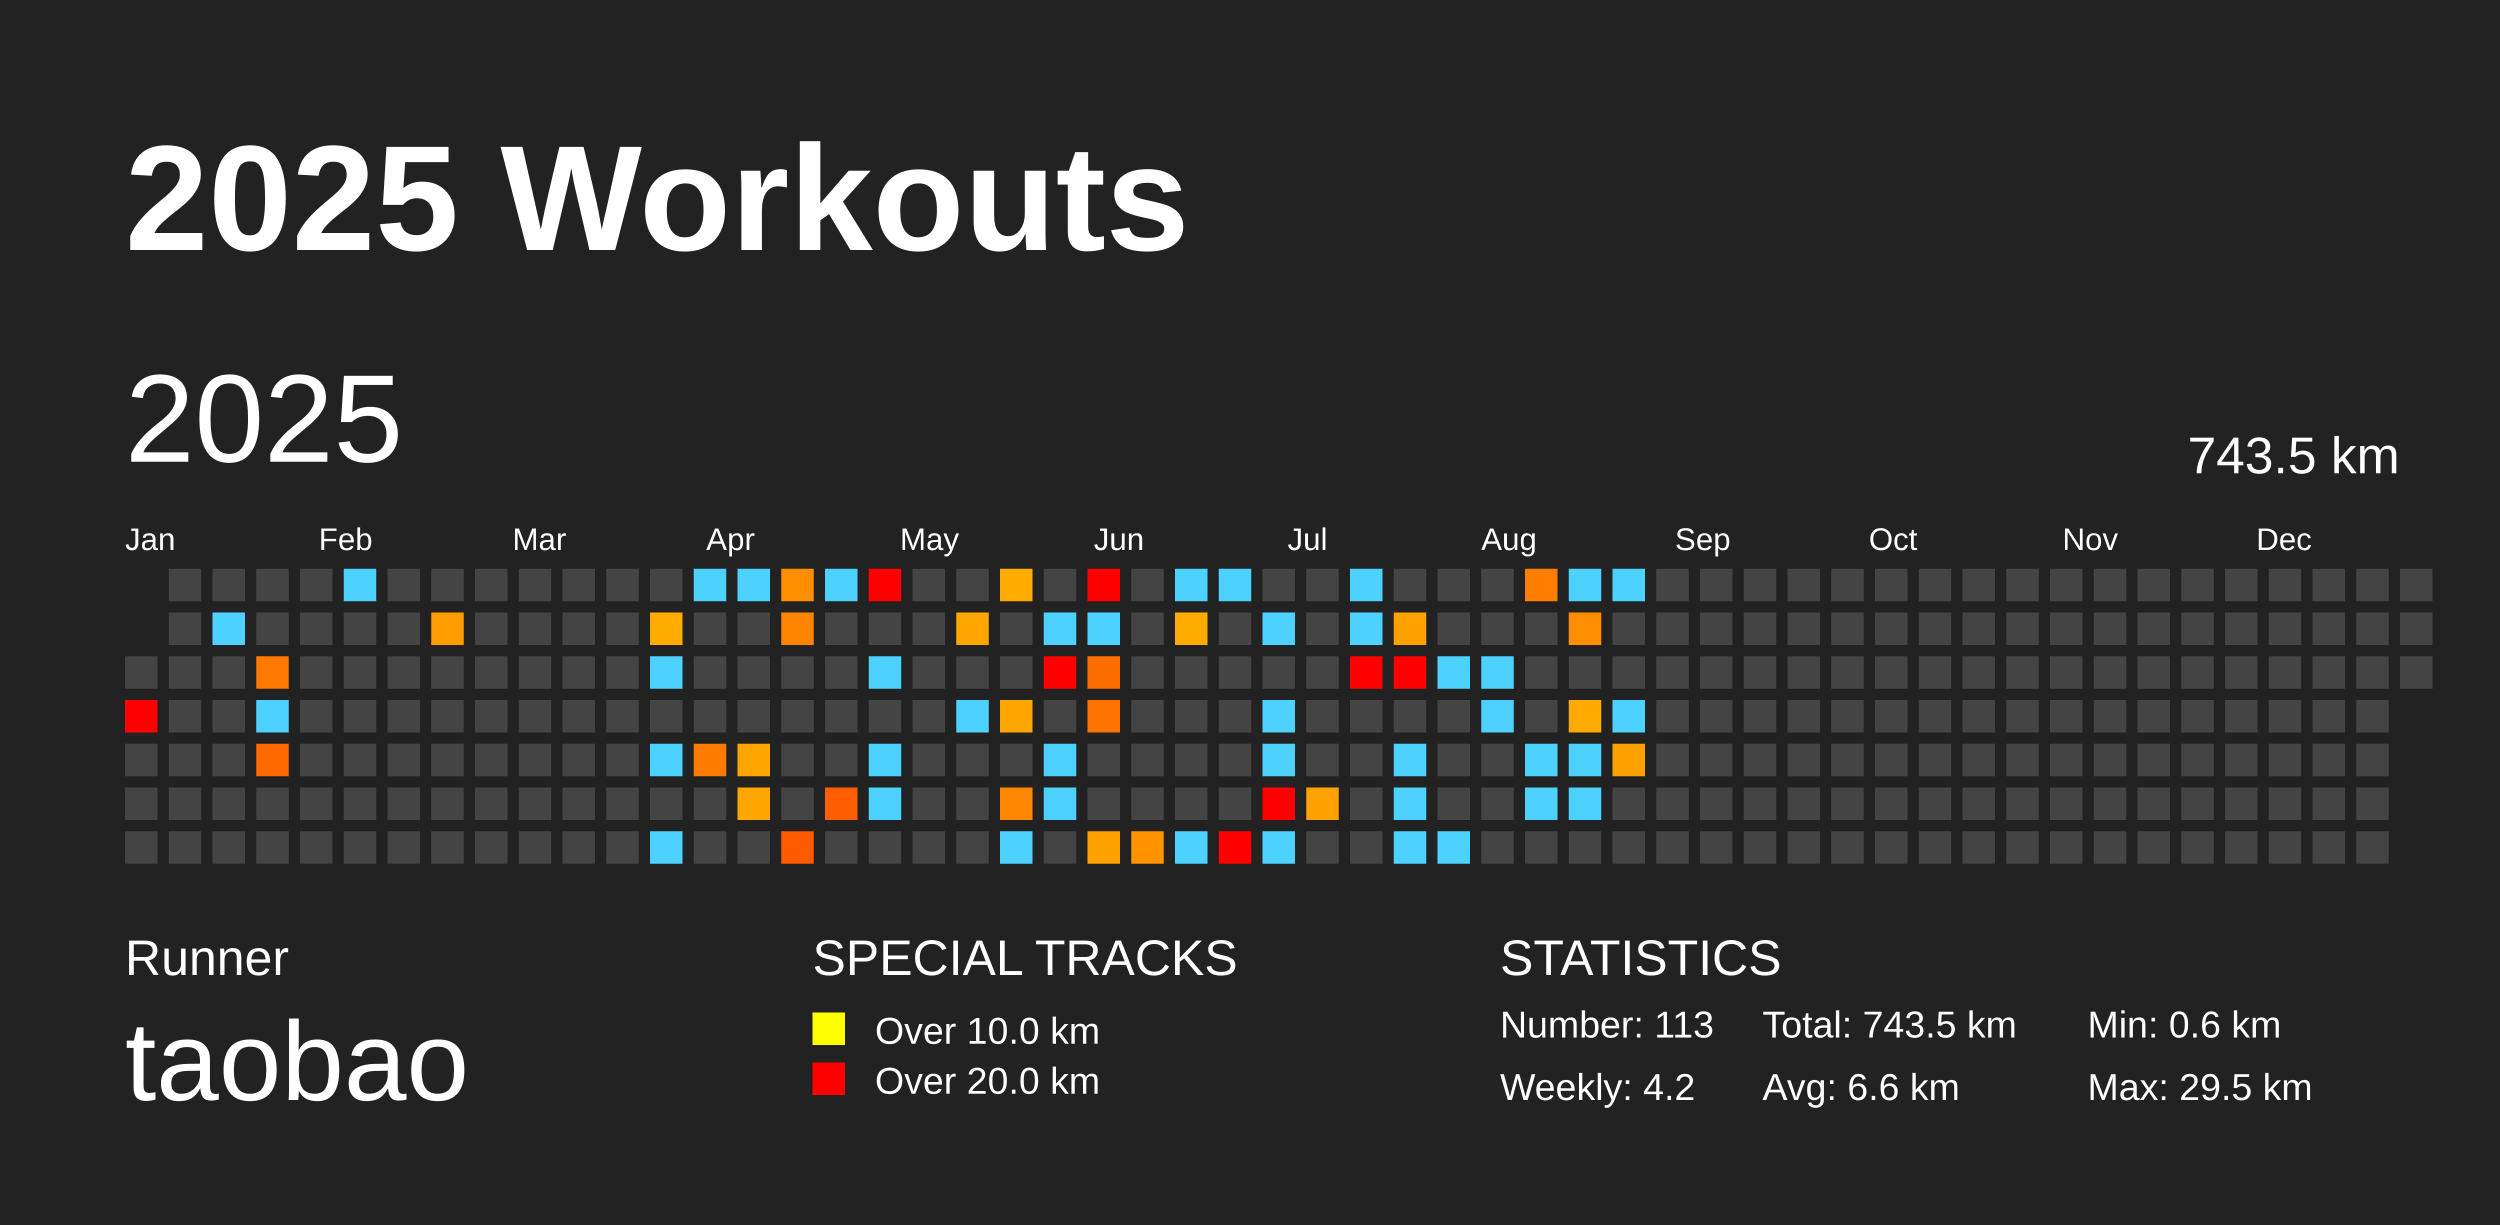
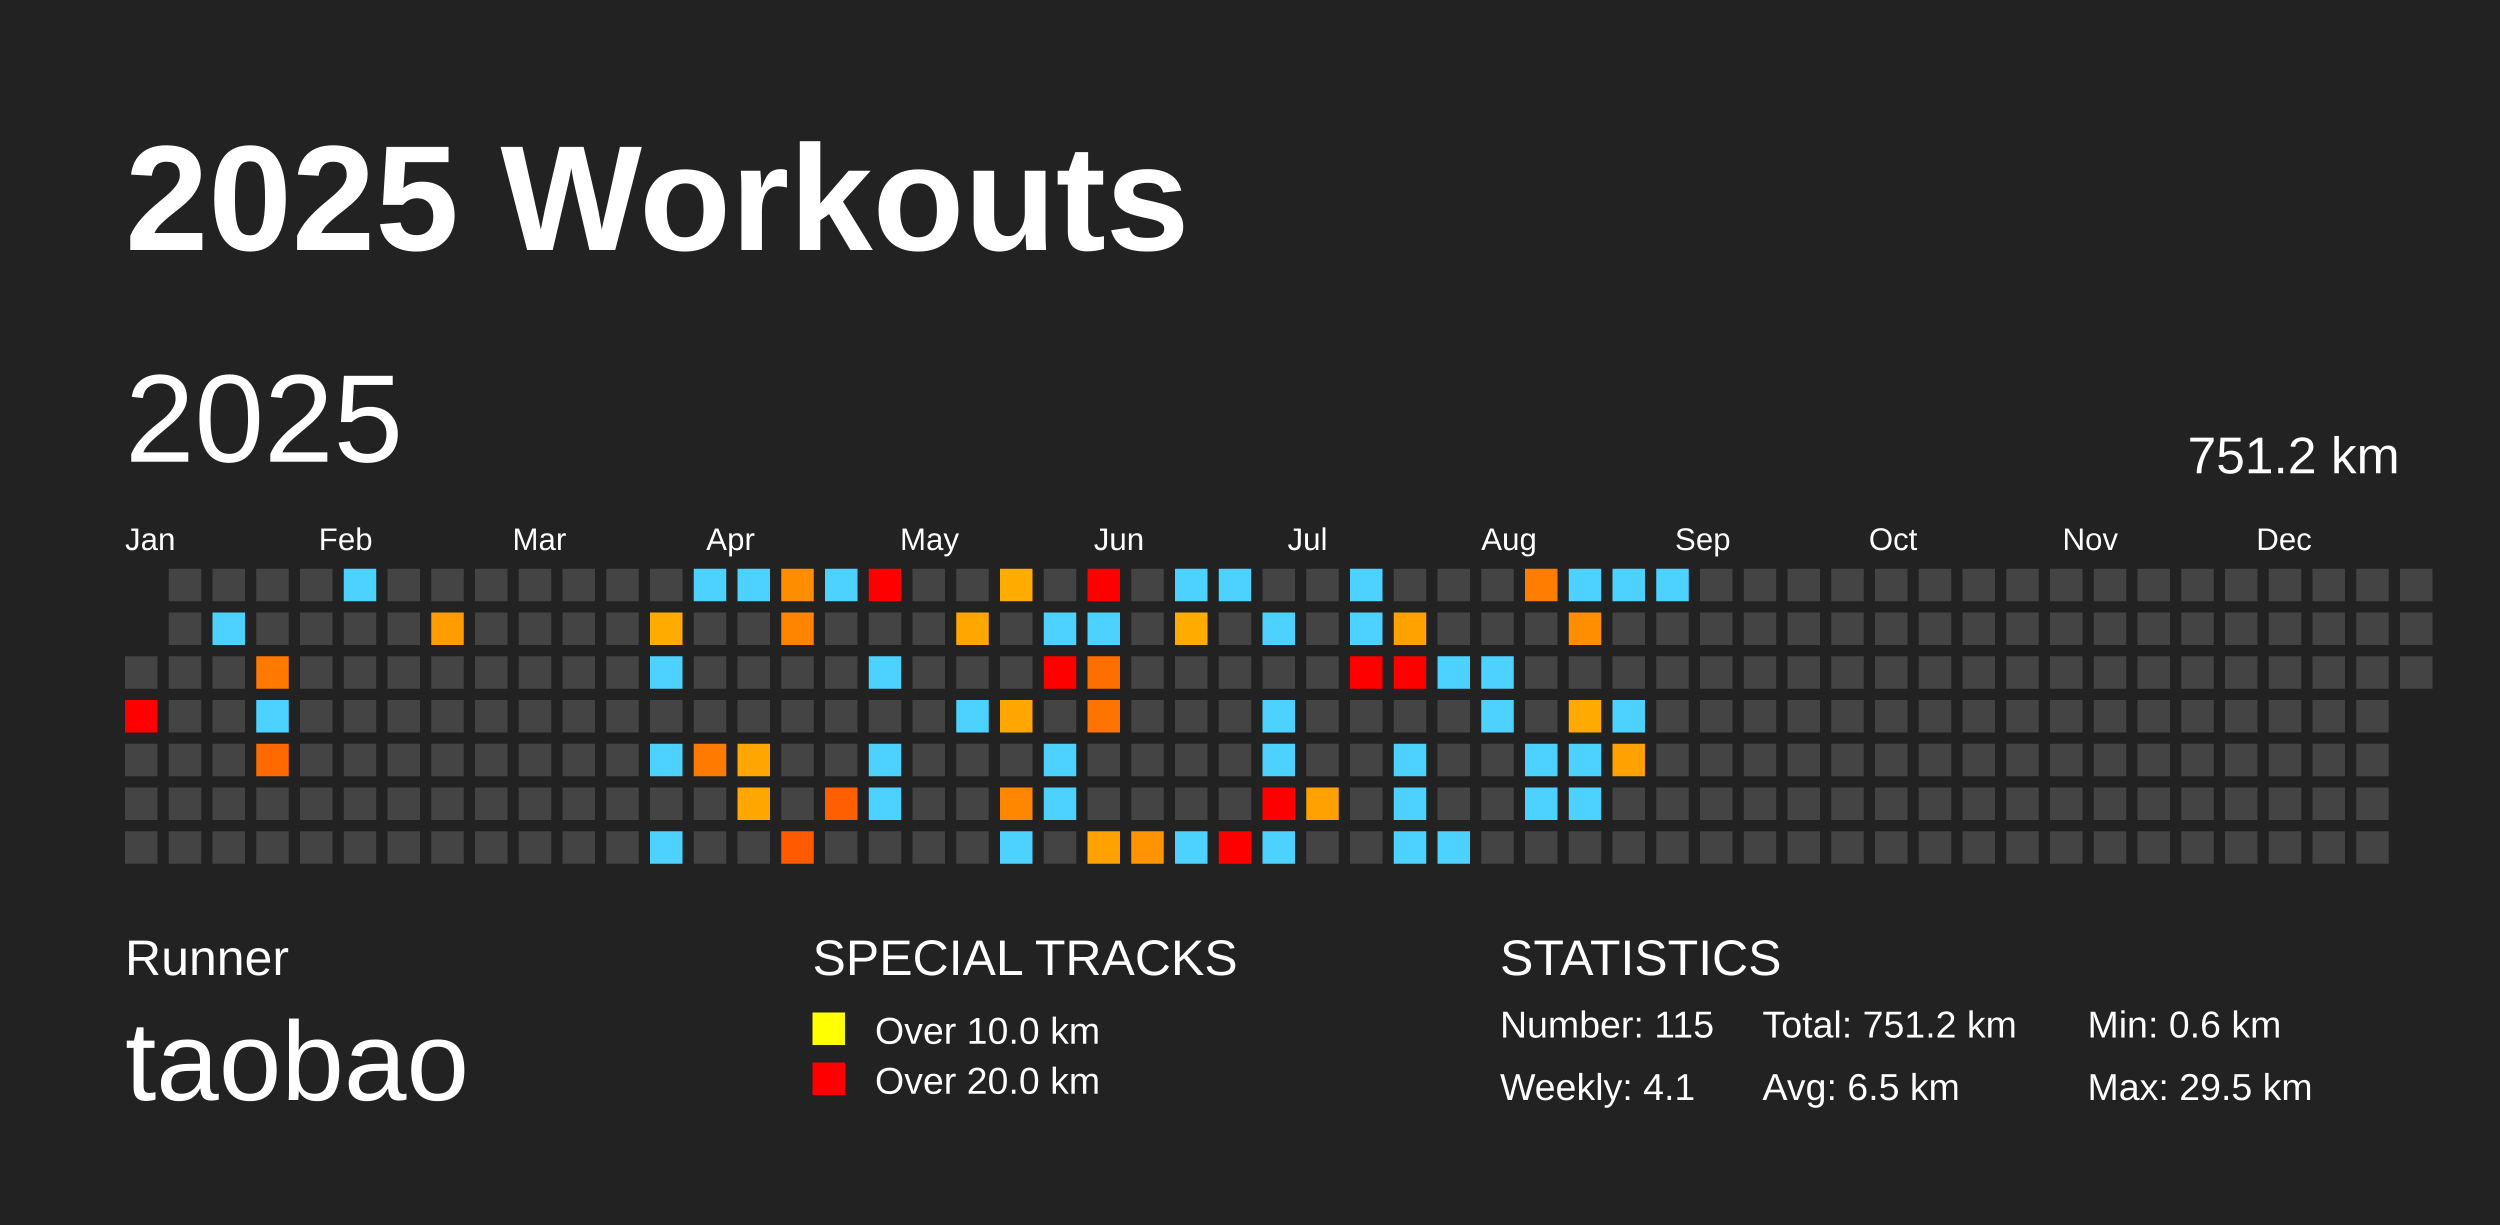
<svg xmlns="http://www.w3.org/2000/svg" baseProfile="full" height="98mm" version="1.1" viewBox="0,0,200,98" width="200mm">
  <defs />
  <rect fill="#222222" height="98" width="200" x="0" y="0" />
  <text fill="#FFFFFF" style="font-size:12px; font-family:Arial; font-weight:bold;" x="10" y="20">2025 Workouts</text>
  <text fill="#FFFFFF" style="font-size:4px; font-family:Arial" x="10" y="78">Runner</text>
  <text fill="#FFFFFF" style="font-size:9px; font-family:Arial" x="10" y="88">taobao</text>
  <text fill="#FFFFFF" style="font-size:4px; font-family:Arial" x="65" y="78">SPECIAL TRACKS</text>
  <rect fill="yellow" height="2.6" width="2.6" x="65" y="81" />
  <text fill="#FFFFFF" style="font-size:3px; font-family:Arial" x="70" y="83.5">Over 10.0 km</text>
  <rect fill="red" height="2.6" width="2.6" x="65" y="85" />
  <text fill="#FFFFFF" style="font-size:3px; font-family:Arial" x="70" y="87.5">Over 20.0 km</text>
  <text fill="#FFFFFF" style="font-size:4px; font-family:Arial" x="120" y="78">STATISTICS</text>
-   <text fill="#FFFFFF" style="font-size:3px; font-family:Arial" x="120" y="83">Number: 113</text>
-   <text fill="#FFFFFF" style="font-size:3px; font-family:Arial" x="120" y="88">Weekly: 4.2</text>
-   <text fill="#FFFFFF" style="font-size:3px; font-family:Arial" x="141" y="83">Total: 743.5 km</text>
-   <text fill="#FFFFFF" style="font-size:3px; font-family:Arial" x="141" y="88">Avg: 6.6 km</text>
+   <text fill="#FFFFFF" style="font-size:3px; font-family:Arial" x="120" y="83">Number: 115</text>
+   <text fill="#FFFFFF" style="font-size:3px; font-family:Arial" x="120" y="88">Weekly: 4.1</text>
+   <text fill="#FFFFFF" style="font-size:3px; font-family:Arial" x="141" y="83">Total: 751.2 km</text>
+   <text fill="#FFFFFF" style="font-size:3px; font-family:Arial" x="141" y="88">Avg: 6.5 km</text>
  <text fill="#FFFFFF" style="font-size:3px; font-family:Arial" x="167" y="83">Min: 0.6 km</text>
  <text fill="#FFFFFF" style="font-size:3px; font-family:Arial" x="167" y="88">Max: 29.5 km</text>
  <text dominant-baseline="hanging" fill="#FFFFFF" style="font-size:10.0px; font-family:Arial;" x="10" y="30">2025</text>
-   <text dominant-baseline="hanging" fill="#FFFFFF" style="font-size:4.125px; font-family:Arial;" x="175" y="35">743.5 km</text>
+   <text dominant-baseline="hanging" fill="#FFFFFF" style="font-size:4.125px; font-family:Arial;" x="175" y="35">751.2 km</text>
  <text fill="#FFFFFF" style="font-size:2.5px; font-family:Arial" x="10.0" y="44">Jan</text>
  <text fill="#FFFFFF" style="font-size:2.5px; font-family:Arial" x="25.5" y="44">Feb</text>
  <text fill="#FFFFFF" style="font-size:2.5px; font-family:Arial" x="41.0" y="44">Mar</text>
  <text fill="#FFFFFF" style="font-size:2.5px; font-family:Arial" x="56.5" y="44">Apr</text>
  <text fill="#FFFFFF" style="font-size:2.5px; font-family:Arial" x="72.0" y="44">May</text>
  <text fill="#FFFFFF" style="font-size:2.5px; font-family:Arial" x="87.5" y="44">Jun</text>
  <text fill="#FFFFFF" style="font-size:2.5px; font-family:Arial" x="103.0" y="44">Jul</text>
  <text fill="#FFFFFF" style="font-size:2.5px; font-family:Arial" x="118.5" y="44">Aug</text>
  <text fill="#FFFFFF" style="font-size:2.5px; font-family:Arial" x="134.0" y="44">Sep</text>
  <text fill="#FFFFFF" style="font-size:2.5px; font-family:Arial" x="149.5" y="44">Oct</text>
  <text fill="#FFFFFF" style="font-size:2.5px; font-family:Arial" x="165.0" y="44">Nov</text>
  <text fill="#FFFFFF" style="font-size:2.5px; font-family:Arial" x="180.5" y="44">Dec</text>
  <rect fill="#444444" height="2.6" width="2.6" x="10.0" y="52.5" />
  <rect fill="red" height="2.6" width="2.6" x="10.0" y="56.0" />
  <rect fill="#444444" height="2.6" width="2.6" x="10.0" y="59.5" />
  <rect fill="#444444" height="2.6" width="2.6" x="10.0" y="63.0" />
  <rect fill="#444444" height="2.6" width="2.6" x="10.0" y="66.5" />
  <rect fill="#444444" height="2.6" width="2.6" x="13.5" y="45.5" />
  <rect fill="#444444" height="2.6" width="2.6" x="13.5" y="49.0" />
  <rect fill="#444444" height="2.6" width="2.6" x="13.5" y="52.5" />
  <rect fill="#444444" height="2.6" width="2.6" x="13.5" y="56.0" />
  <rect fill="#444444" height="2.6" width="2.6" x="13.5" y="59.5" />
  <rect fill="#444444" height="2.6" width="2.6" x="13.5" y="63.0" />
  <rect fill="#444444" height="2.6" width="2.6" x="13.5" y="66.5" />
  <rect fill="#444444" height="2.6" width="2.6" x="17.0" y="45.5" />
  <rect fill="#4dd2ff" height="2.6" width="2.6" x="17.0" y="49.0" />
  <rect fill="#444444" height="2.6" width="2.6" x="17.0" y="52.5" />
  <rect fill="#444444" height="2.6" width="2.6" x="17.0" y="56.0" />
  <rect fill="#444444" height="2.6" width="2.6" x="17.0" y="59.5" />
  <rect fill="#444444" height="2.6" width="2.6" x="17.0" y="63.0" />
  <rect fill="#444444" height="2.6" width="2.6" x="17.0" y="66.5" />
  <rect fill="#444444" height="2.6" width="2.6" x="20.5" y="45.5" />
  <rect fill="#444444" height="2.6" width="2.6" x="20.5" y="49.0" />
  <rect fill="#ff7800" height="2.6" width="2.6" x="20.5" y="52.5" />
  <rect fill="#4dd2ff" height="2.6" width="2.6" x="20.5" y="56.0" />
  <rect fill="#ff6900" height="2.6" width="2.6" x="20.5" y="59.5" />
  <rect fill="#444444" height="2.6" width="2.6" x="20.5" y="63.0" />
  <rect fill="#444444" height="2.6" width="2.6" x="20.5" y="66.5" />
  <rect fill="#444444" height="2.6" width="2.6" x="24.0" y="45.5" />
  <rect fill="#444444" height="2.6" width="2.6" x="24.0" y="49.0" />
  <rect fill="#444444" height="2.6" width="2.6" x="24.0" y="52.5" />
  <rect fill="#444444" height="2.6" width="2.6" x="24.0" y="56.0" />
  <rect fill="#444444" height="2.6" width="2.6" x="24.0" y="59.5" />
  <rect fill="#444444" height="2.6" width="2.6" x="24.0" y="63.0" />
  <rect fill="#444444" height="2.6" width="2.6" x="24.0" y="66.5" />
  <rect fill="#4dd2ff" height="2.6" width="2.6" x="27.5" y="45.5" />
  <rect fill="#444444" height="2.6" width="2.6" x="27.5" y="49.0" />
  <rect fill="#444444" height="2.6" width="2.6" x="27.5" y="52.5" />
  <rect fill="#444444" height="2.6" width="2.6" x="27.5" y="56.0" />
  <rect fill="#444444" height="2.6" width="2.6" x="27.5" y="59.5" />
  <rect fill="#444444" height="2.6" width="2.6" x="27.5" y="63.0" />
  <rect fill="#444444" height="2.6" width="2.6" x="27.5" y="66.5" />
  <rect fill="#444444" height="2.6" width="2.6" x="31.0" y="45.5" />
  <rect fill="#444444" height="2.6" width="2.6" x="31.0" y="49.0" />
  <rect fill="#444444" height="2.6" width="2.6" x="31.0" y="52.5" />
  <rect fill="#444444" height="2.6" width="2.6" x="31.0" y="56.0" />
  <rect fill="#444444" height="2.6" width="2.6" x="31.0" y="59.5" />
  <rect fill="#444444" height="2.6" width="2.6" x="31.0" y="63.0" />
  <rect fill="#444444" height="2.6" width="2.6" x="31.0" y="66.5" />
  <rect fill="#444444" height="2.6" width="2.6" x="34.5" y="45.5" />
  <rect fill="#ff9c00" height="2.6" width="2.6" x="34.5" y="49.0" />
  <rect fill="#444444" height="2.6" width="2.6" x="34.5" y="52.5" />
  <rect fill="#444444" height="2.6" width="2.6" x="34.5" y="56.0" />
  <rect fill="#444444" height="2.6" width="2.6" x="34.5" y="59.5" />
  <rect fill="#444444" height="2.6" width="2.6" x="34.5" y="63.0" />
  <rect fill="#444444" height="2.6" width="2.6" x="34.5" y="66.5" />
  <rect fill="#444444" height="2.6" width="2.6" x="38.0" y="45.5" />
  <rect fill="#444444" height="2.6" width="2.6" x="38.0" y="49.0" />
  <rect fill="#444444" height="2.6" width="2.6" x="38.0" y="52.5" />
  <rect fill="#444444" height="2.6" width="2.6" x="38.0" y="56.0" />
  <rect fill="#444444" height="2.6" width="2.6" x="38.0" y="59.5" />
  <rect fill="#444444" height="2.6" width="2.6" x="38.0" y="63.0" />
  <rect fill="#444444" height="2.6" width="2.6" x="38.0" y="66.5" />
  <rect fill="#444444" height="2.6" width="2.6" x="41.5" y="45.5" />
  <rect fill="#444444" height="2.6" width="2.6" x="41.5" y="49.0" />
  <rect fill="#444444" height="2.6" width="2.6" x="41.5" y="52.5" />
  <rect fill="#444444" height="2.6" width="2.6" x="41.5" y="56.0" />
  <rect fill="#444444" height="2.6" width="2.6" x="41.5" y="59.5" />
  <rect fill="#444444" height="2.6" width="2.6" x="41.5" y="63.0" />
  <rect fill="#444444" height="2.6" width="2.6" x="41.5" y="66.5" />
  <rect fill="#444444" height="2.6" width="2.6" x="45.0" y="45.5" />
  <rect fill="#444444" height="2.6" width="2.6" x="45.0" y="49.0" />
  <rect fill="#444444" height="2.6" width="2.6" x="45.0" y="52.5" />
  <rect fill="#444444" height="2.6" width="2.6" x="45.0" y="56.0" />
  <rect fill="#444444" height="2.6" width="2.6" x="45.0" y="59.5" />
  <rect fill="#444444" height="2.6" width="2.6" x="45.0" y="63.0" />
  <rect fill="#444444" height="2.6" width="2.6" x="45.0" y="66.5" />
  <rect fill="#444444" height="2.6" width="2.6" x="48.5" y="45.5" />
  <rect fill="#444444" height="2.6" width="2.6" x="48.5" y="49.0" />
  <rect fill="#444444" height="2.6" width="2.6" x="48.5" y="52.5" />
  <rect fill="#444444" height="2.6" width="2.6" x="48.5" y="56.0" />
  <rect fill="#444444" height="2.6" width="2.6" x="48.5" y="59.5" />
  <rect fill="#444444" height="2.6" width="2.6" x="48.5" y="63.0" />
  <rect fill="#444444" height="2.6" width="2.6" x="48.5" y="66.5" />
  <rect fill="#444444" height="2.6" width="2.6" x="52.0" y="45.5" />
  <rect fill="#ffab00" height="2.6" width="2.6" x="52.0" y="49.0" />
  <rect fill="#4dd2ff" height="2.6" width="2.6" x="52.0" y="52.5" />
  <rect fill="#444444" height="2.6" width="2.6" x="52.0" y="56.0" />
  <rect fill="#4dd2ff" height="2.6" width="2.6" x="52.0" y="59.5" />
  <rect fill="#444444" height="2.6" width="2.6" x="52.0" y="63.0" />
  <rect fill="#4dd2ff" height="2.6" width="2.6" x="52.0" y="66.5" />
  <rect fill="#4dd2ff" height="2.6" width="2.6" x="55.5" y="45.5" />
  <rect fill="#444444" height="2.6" width="2.6" x="55.5" y="49.0" />
  <rect fill="#444444" height="2.6" width="2.6" x="55.5" y="52.5" />
  <rect fill="#444444" height="2.6" width="2.6" x="55.5" y="56.0" />
  <rect fill="#ff7b00" height="2.6" width="2.6" x="55.5" y="59.5" />
  <rect fill="#444444" height="2.6" width="2.6" x="55.5" y="63.0" />
  <rect fill="#444444" height="2.6" width="2.6" x="55.5" y="66.5" />
  <rect fill="#4dd2ff" height="2.6" width="2.6" x="59.0" y="45.5" />
  <rect fill="#444444" height="2.6" width="2.6" x="59.0" y="49.0" />
  <rect fill="#444444" height="2.6" width="2.6" x="59.0" y="52.5" />
  <rect fill="#444444" height="2.6" width="2.6" x="59.0" y="56.0" />
  <rect fill="#ffa600" height="2.6" width="2.6" x="59.0" y="59.5" />
  <rect fill="#ffa600" height="2.6" width="2.6" x="59.0" y="63.0" />
  <rect fill="#444444" height="2.6" width="2.6" x="59.0" y="66.5" />
  <rect fill="#ff8d00" height="2.6" width="2.6" x="62.5" y="45.5" />
  <rect fill="#ff8500" height="2.6" width="2.6" x="62.5" y="49.0" />
  <rect fill="#444444" height="2.6" width="2.6" x="62.5" y="52.5" />
  <rect fill="#444444" height="2.6" width="2.6" x="62.5" y="56.0" />
  <rect fill="#444444" height="2.6" width="2.6" x="62.5" y="59.5" />
  <rect fill="#444444" height="2.6" width="2.6" x="62.5" y="63.0" />
  <rect fill="#ff5a00" height="2.6" width="2.6" x="62.5" y="66.5" />
  <rect fill="#4dd2ff" height="2.6" width="2.6" x="66.0" y="45.5" />
  <rect fill="#444444" height="2.6" width="2.6" x="66.0" y="49.0" />
  <rect fill="#444444" height="2.6" width="2.6" x="66.0" y="52.5" />
  <rect fill="#444444" height="2.6" width="2.6" x="66.0" y="56.0" />
  <rect fill="#444444" height="2.6" width="2.6" x="66.0" y="59.5" />
  <rect fill="#ff5f00" height="2.6" width="2.6" x="66.0" y="63.0" />
  <rect fill="#444444" height="2.6" width="2.6" x="66.0" y="66.5" />
  <rect fill="red" height="2.6" width="2.6" x="69.5" y="45.5" />
  <rect fill="#444444" height="2.6" width="2.6" x="69.5" y="49.0" />
  <rect fill="#4dd2ff" height="2.6" width="2.6" x="69.5" y="52.5" />
  <rect fill="#444444" height="2.6" width="2.6" x="69.5" y="56.0" />
  <rect fill="#4dd2ff" height="2.6" width="2.6" x="69.5" y="59.5" />
  <rect fill="#4dd2ff" height="2.6" width="2.6" x="69.5" y="63.0" />
  <rect fill="#444444" height="2.6" width="2.6" x="69.5" y="66.5" />
  <rect fill="#444444" height="2.6" width="2.6" x="73.0" y="45.5" />
  <rect fill="#444444" height="2.6" width="2.6" x="73.0" y="49.0" />
  <rect fill="#444444" height="2.6" width="2.6" x="73.0" y="52.5" />
  <rect fill="#444444" height="2.6" width="2.6" x="73.0" y="56.0" />
  <rect fill="#444444" height="2.6" width="2.6" x="73.0" y="59.5" />
  <rect fill="#444444" height="2.6" width="2.6" x="73.0" y="63.0" />
  <rect fill="#444444" height="2.6" width="2.6" x="73.0" y="66.5" />
  <rect fill="#444444" height="2.6" width="2.6" x="76.5" y="45.5" />
  <rect fill="#ffa700" height="2.6" width="2.6" x="76.5" y="49.0" />
  <rect fill="#444444" height="2.6" width="2.6" x="76.5" y="52.5" />
  <rect fill="#4dd2ff" height="2.6" width="2.6" x="76.5" y="56.0" />
  <rect fill="#444444" height="2.6" width="2.6" x="76.5" y="59.5" />
  <rect fill="#444444" height="2.6" width="2.6" x="76.5" y="63.0" />
  <rect fill="#444444" height="2.6" width="2.6" x="76.5" y="66.5" />
  <rect fill="#ffab00" height="2.6" width="2.6" x="80.0" y="45.5" />
  <rect fill="#444444" height="2.6" width="2.6" x="80.0" y="49.0" />
  <rect fill="#444444" height="2.6" width="2.6" x="80.0" y="52.5" />
  <rect fill="#ffa700" height="2.6" width="2.6" x="80.0" y="56.0" />
  <rect fill="#444444" height="2.6" width="2.6" x="80.0" y="59.5" />
  <rect fill="#ff8700" height="2.6" width="2.6" x="80.0" y="63.0" />
  <rect fill="#4dd2ff" height="2.6" width="2.6" x="80.0" y="66.5" />
  <rect fill="#444444" height="2.6" width="2.6" x="83.5" y="45.5" />
  <rect fill="#4dd2ff" height="2.6" width="2.6" x="83.5" y="49.0" />
  <rect fill="red" height="2.6" width="2.6" x="83.5" y="52.5" />
  <rect fill="#444444" height="2.6" width="2.6" x="83.5" y="56.0" />
  <rect fill="#4dd2ff" height="2.6" width="2.6" x="83.5" y="59.5" />
  <rect fill="#4dd2ff" height="2.6" width="2.6" x="83.5" y="63.0" />
  <rect fill="#444444" height="2.6" width="2.6" x="83.5" y="66.5" />
  <rect fill="red" height="2.6" width="2.6" x="87.0" y="45.5" />
  <rect fill="#4dd2ff" height="2.6" width="2.6" x="87.0" y="49.0" />
  <rect fill="#ff6f00" height="2.6" width="2.6" x="87.0" y="52.5" />
  <rect fill="#ff7300" height="2.6" width="2.6" x="87.0" y="56.0" />
  <rect fill="#444444" height="2.6" width="2.6" x="87.0" y="59.5" />
  <rect fill="#444444" height="2.6" width="2.6" x="87.0" y="63.0" />
  <rect fill="#ffa200" height="2.6" width="2.6" x="87.0" y="66.5" />
  <rect fill="#444444" height="2.6" width="2.6" x="90.5" y="45.5" />
  <rect fill="#444444" height="2.6" width="2.6" x="90.5" y="49.0" />
  <rect fill="#444444" height="2.6" width="2.6" x="90.5" y="52.5" />
  <rect fill="#444444" height="2.6" width="2.6" x="90.5" y="56.0" />
  <rect fill="#444444" height="2.6" width="2.6" x="90.5" y="59.5" />
  <rect fill="#444444" height="2.6" width="2.6" x="90.5" y="63.0" />
  <rect fill="#ff9400" height="2.6" width="2.6" x="90.5" y="66.5" />
  <rect fill="#4dd2ff" height="2.6" width="2.6" x="94.0" y="45.5" />
  <rect fill="#ffab00" height="2.6" width="2.6" x="94.0" y="49.0" />
  <rect fill="#444444" height="2.6" width="2.6" x="94.0" y="52.5" />
  <rect fill="#444444" height="2.6" width="2.6" x="94.0" y="56.0" />
  <rect fill="#444444" height="2.6" width="2.6" x="94.0" y="59.5" />
  <rect fill="#444444" height="2.6" width="2.6" x="94.0" y="63.0" />
  <rect fill="#4dd2ff" height="2.6" width="2.6" x="94.0" y="66.5" />
  <rect fill="#4dd2ff" height="2.6" width="2.6" x="97.5" y="45.5" />
  <rect fill="#444444" height="2.6" width="2.6" x="97.5" y="49.0" />
  <rect fill="#444444" height="2.6" width="2.6" x="97.5" y="52.5" />
  <rect fill="#444444" height="2.6" width="2.6" x="97.5" y="56.0" />
  <rect fill="#444444" height="2.6" width="2.6" x="97.5" y="59.5" />
  <rect fill="#444444" height="2.6" width="2.6" x="97.5" y="63.0" />
  <rect fill="red" height="2.6" width="2.6" x="97.5" y="66.5" />
  <rect fill="#444444" height="2.6" width="2.6" x="101.0" y="45.5" />
  <rect fill="#4dd2ff" height="2.6" width="2.6" x="101.0" y="49.0" />
  <rect fill="#444444" height="2.6" width="2.6" x="101.0" y="52.5" />
  <rect fill="#4dd2ff" height="2.6" width="2.6" x="101.0" y="56.0" />
  <rect fill="#4dd2ff" height="2.6" width="2.6" x="101.0" y="59.5" />
  <rect fill="red" height="2.6" width="2.6" x="101.0" y="63.0" />
  <rect fill="#4dd2ff" height="2.6" width="2.6" x="101.0" y="66.5" />
  <rect fill="#444444" height="2.6" width="2.6" x="104.5" y="45.5" />
  <rect fill="#444444" height="2.6" width="2.6" x="104.5" y="49.0" />
  <rect fill="#444444" height="2.6" width="2.6" x="104.5" y="52.5" />
  <rect fill="#444444" height="2.6" width="2.6" x="104.5" y="56.0" />
  <rect fill="#444444" height="2.6" width="2.6" x="104.5" y="59.5" />
  <rect fill="#ffa100" height="2.6" width="2.6" x="104.5" y="63.0" />
  <rect fill="#444444" height="2.6" width="2.6" x="104.5" y="66.5" />
  <rect fill="#4dd2ff" height="2.6" width="2.6" x="108.0" y="45.5" />
  <rect fill="#4dd2ff" height="2.6" width="2.6" x="108.0" y="49.0" />
  <rect fill="red" height="2.6" width="2.6" x="108.0" y="52.5" />
  <rect fill="#444444" height="2.6" width="2.6" x="108.0" y="56.0" />
  <rect fill="#444444" height="2.6" width="2.6" x="108.0" y="59.5" />
  <rect fill="#444444" height="2.6" width="2.6" x="108.0" y="63.0" />
  <rect fill="#444444" height="2.6" width="2.6" x="108.0" y="66.5" />
  <rect fill="#444444" height="2.6" width="2.6" x="111.5" y="45.5" />
  <rect fill="#ffa200" height="2.6" width="2.6" x="111.5" y="49.0" />
  <rect fill="red" height="2.6" width="2.6" x="111.5" y="52.5" />
  <rect fill="#444444" height="2.6" width="2.6" x="111.5" y="56.0" />
  <rect fill="#4dd2ff" height="2.6" width="2.6" x="111.5" y="59.5" />
  <rect fill="#4dd2ff" height="2.6" width="2.6" x="111.5" y="63.0" />
  <rect fill="#4dd2ff" height="2.6" width="2.6" x="111.5" y="66.5" />
  <rect fill="#444444" height="2.6" width="2.6" x="115.0" y="45.5" />
  <rect fill="#444444" height="2.6" width="2.6" x="115.0" y="49.0" />
  <rect fill="#4dd2ff" height="2.6" width="2.6" x="115.0" y="52.5" />
  <rect fill="#444444" height="2.6" width="2.6" x="115.0" y="56.0" />
  <rect fill="#444444" height="2.6" width="2.6" x="115.0" y="59.5" />
  <rect fill="#444444" height="2.6" width="2.6" x="115.0" y="63.0" />
  <rect fill="#4dd2ff" height="2.6" width="2.6" x="115.0" y="66.5" />
  <rect fill="#444444" height="2.6" width="2.6" x="118.5" y="45.5" />
  <rect fill="#444444" height="2.6" width="2.6" x="118.5" y="49.0" />
  <rect fill="#4dd2ff" height="2.6" width="2.6" x="118.5" y="52.5" />
  <rect fill="#4dd2ff" height="2.6" width="2.6" x="118.5" y="56.0" />
  <rect fill="#444444" height="2.6" width="2.6" x="118.5" y="59.5" />
  <rect fill="#444444" height="2.6" width="2.6" x="118.5" y="63.0" />
  <rect fill="#444444" height="2.6" width="2.6" x="118.5" y="66.5" />
  <rect fill="#ff7d00" height="2.6" width="2.6" x="122.0" y="45.5" />
  <rect fill="#444444" height="2.6" width="2.6" x="122.0" y="49.0" />
  <rect fill="#444444" height="2.6" width="2.6" x="122.0" y="52.5" />
  <rect fill="#444444" height="2.6" width="2.6" x="122.0" y="56.0" />
  <rect fill="#4dd2ff" height="2.6" width="2.6" x="122.0" y="59.5" />
  <rect fill="#4dd2ff" height="2.6" width="2.6" x="122.0" y="63.0" />
  <rect fill="#444444" height="2.6" width="2.6" x="122.0" y="66.5" />
  <rect fill="#4dd2ff" height="2.6" width="2.6" x="125.5" y="45.5" />
  <rect fill="#ff8f00" height="2.6" width="2.6" x="125.5" y="49.0" />
  <rect fill="#444444" height="2.6" width="2.6" x="125.5" y="52.5" />
  <rect fill="#ffaa00" height="2.6" width="2.6" x="125.5" y="56.0" />
  <rect fill="#4dd2ff" height="2.6" width="2.6" x="125.5" y="59.5" />
  <rect fill="#4dd2ff" height="2.6" width="2.6" x="125.5" y="63.0" />
  <rect fill="#444444" height="2.6" width="2.6" x="125.5" y="66.5" />
  <rect fill="#4dd2ff" height="2.6" width="2.6" x="129.0" y="45.5" />
  <rect fill="#444444" height="2.6" width="2.6" x="129.0" y="49.0" />
  <rect fill="#444444" height="2.6" width="2.6" x="129.0" y="52.5" />
  <rect fill="#4dd2ff" height="2.6" width="2.6" x="129.0" y="56.0" />
  <rect fill="#ffa100" height="2.6" width="2.6" x="129.0" y="59.5" />
  <rect fill="#444444" height="2.6" width="2.6" x="129.0" y="63.0" />
  <rect fill="#444444" height="2.6" width="2.6" x="129.0" y="66.5" />
-   <rect fill="#444444" height="2.6" width="2.6" x="132.5" y="45.5" />
+   <rect fill="#4dd2ff" height="2.6" width="2.6" x="132.5" y="45.5" />
  <rect fill="#444444" height="2.6" width="2.6" x="132.5" y="49.0" />
  <rect fill="#444444" height="2.6" width="2.6" x="132.5" y="52.5" />
  <rect fill="#444444" height="2.6" width="2.6" x="132.5" y="56.0" />
  <rect fill="#444444" height="2.6" width="2.6" x="132.5" y="59.5" />
  <rect fill="#444444" height="2.6" width="2.6" x="132.5" y="63.0" />
  <rect fill="#444444" height="2.6" width="2.6" x="132.5" y="66.5" />
  <rect fill="#444444" height="2.6" width="2.6" x="136.0" y="45.5" />
  <rect fill="#444444" height="2.6" width="2.6" x="136.0" y="49.0" />
  <rect fill="#444444" height="2.6" width="2.6" x="136.0" y="52.5" />
  <rect fill="#444444" height="2.6" width="2.6" x="136.0" y="56.0" />
  <rect fill="#444444" height="2.6" width="2.6" x="136.0" y="59.5" />
  <rect fill="#444444" height="2.6" width="2.6" x="136.0" y="63.0" />
  <rect fill="#444444" height="2.6" width="2.6" x="136.0" y="66.5" />
  <rect fill="#444444" height="2.6" width="2.6" x="139.5" y="45.5" />
  <rect fill="#444444" height="2.6" width="2.6" x="139.5" y="49.0" />
  <rect fill="#444444" height="2.6" width="2.6" x="139.5" y="52.5" />
  <rect fill="#444444" height="2.6" width="2.6" x="139.5" y="56.0" />
  <rect fill="#444444" height="2.6" width="2.6" x="139.5" y="59.5" />
  <rect fill="#444444" height="2.6" width="2.6" x="139.5" y="63.0" />
  <rect fill="#444444" height="2.6" width="2.6" x="139.5" y="66.5" />
  <rect fill="#444444" height="2.6" width="2.6" x="143.0" y="45.5" />
  <rect fill="#444444" height="2.6" width="2.6" x="143.0" y="49.0" />
  <rect fill="#444444" height="2.6" width="2.6" x="143.0" y="52.5" />
  <rect fill="#444444" height="2.6" width="2.6" x="143.0" y="56.0" />
  <rect fill="#444444" height="2.6" width="2.6" x="143.0" y="59.5" />
  <rect fill="#444444" height="2.6" width="2.6" x="143.0" y="63.0" />
  <rect fill="#444444" height="2.6" width="2.6" x="143.0" y="66.5" />
  <rect fill="#444444" height="2.6" width="2.6" x="146.5" y="45.5" />
  <rect fill="#444444" height="2.6" width="2.6" x="146.5" y="49.0" />
  <rect fill="#444444" height="2.6" width="2.6" x="146.5" y="52.5" />
  <rect fill="#444444" height="2.6" width="2.6" x="146.5" y="56.0" />
  <rect fill="#444444" height="2.6" width="2.6" x="146.5" y="59.5" />
  <rect fill="#444444" height="2.6" width="2.6" x="146.5" y="63.0" />
  <rect fill="#444444" height="2.6" width="2.6" x="146.5" y="66.5" />
  <rect fill="#444444" height="2.6" width="2.6" x="150.0" y="45.5" />
  <rect fill="#444444" height="2.6" width="2.6" x="150.0" y="49.0" />
  <rect fill="#444444" height="2.6" width="2.6" x="150.0" y="52.5" />
  <rect fill="#444444" height="2.6" width="2.6" x="150.0" y="56.0" />
  <rect fill="#444444" height="2.6" width="2.6" x="150.0" y="59.5" />
  <rect fill="#444444" height="2.6" width="2.6" x="150.0" y="63.0" />
  <rect fill="#444444" height="2.6" width="2.6" x="150.0" y="66.5" />
  <rect fill="#444444" height="2.6" width="2.6" x="153.5" y="45.5" />
  <rect fill="#444444" height="2.6" width="2.6" x="153.5" y="49.0" />
  <rect fill="#444444" height="2.6" width="2.6" x="153.5" y="52.5" />
  <rect fill="#444444" height="2.6" width="2.6" x="153.5" y="56.0" />
  <rect fill="#444444" height="2.6" width="2.6" x="153.5" y="59.5" />
  <rect fill="#444444" height="2.6" width="2.6" x="153.5" y="63.0" />
  <rect fill="#444444" height="2.6" width="2.6" x="153.5" y="66.5" />
  <rect fill="#444444" height="2.6" width="2.6" x="157.0" y="45.5" />
  <rect fill="#444444" height="2.6" width="2.6" x="157.0" y="49.0" />
  <rect fill="#444444" height="2.6" width="2.6" x="157.0" y="52.5" />
  <rect fill="#444444" height="2.6" width="2.6" x="157.0" y="56.0" />
  <rect fill="#444444" height="2.6" width="2.6" x="157.0" y="59.5" />
  <rect fill="#444444" height="2.6" width="2.6" x="157.0" y="63.0" />
  <rect fill="#444444" height="2.6" width="2.6" x="157.0" y="66.5" />
  <rect fill="#444444" height="2.6" width="2.6" x="160.5" y="45.5" />
  <rect fill="#444444" height="2.6" width="2.6" x="160.5" y="49.0" />
  <rect fill="#444444" height="2.6" width="2.6" x="160.5" y="52.5" />
  <rect fill="#444444" height="2.6" width="2.6" x="160.5" y="56.0" />
  <rect fill="#444444" height="2.6" width="2.6" x="160.5" y="59.5" />
  <rect fill="#444444" height="2.6" width="2.6" x="160.5" y="63.0" />
  <rect fill="#444444" height="2.6" width="2.6" x="160.5" y="66.5" />
  <rect fill="#444444" height="2.6" width="2.6" x="164.0" y="45.5" />
  <rect fill="#444444" height="2.6" width="2.6" x="164.0" y="49.0" />
  <rect fill="#444444" height="2.6" width="2.6" x="164.0" y="52.5" />
  <rect fill="#444444" height="2.6" width="2.6" x="164.0" y="56.0" />
  <rect fill="#444444" height="2.6" width="2.6" x="164.0" y="59.5" />
  <rect fill="#444444" height="2.6" width="2.6" x="164.0" y="63.0" />
  <rect fill="#444444" height="2.6" width="2.6" x="164.0" y="66.5" />
  <rect fill="#444444" height="2.6" width="2.6" x="167.5" y="45.5" />
  <rect fill="#444444" height="2.6" width="2.6" x="167.5" y="49.0" />
  <rect fill="#444444" height="2.6" width="2.6" x="167.5" y="52.5" />
  <rect fill="#444444" height="2.6" width="2.6" x="167.5" y="56.0" />
  <rect fill="#444444" height="2.6" width="2.6" x="167.5" y="59.5" />
  <rect fill="#444444" height="2.6" width="2.6" x="167.5" y="63.0" />
  <rect fill="#444444" height="2.6" width="2.6" x="167.5" y="66.5" />
  <rect fill="#444444" height="2.6" width="2.6" x="171.0" y="45.5" />
  <rect fill="#444444" height="2.6" width="2.6" x="171.0" y="49.0" />
  <rect fill="#444444" height="2.6" width="2.6" x="171.0" y="52.5" />
  <rect fill="#444444" height="2.6" width="2.6" x="171.0" y="56.0" />
  <rect fill="#444444" height="2.6" width="2.6" x="171.0" y="59.5" />
  <rect fill="#444444" height="2.6" width="2.6" x="171.0" y="63.0" />
  <rect fill="#444444" height="2.6" width="2.6" x="171.0" y="66.5" />
  <rect fill="#444444" height="2.6" width="2.6" x="174.5" y="45.5" />
  <rect fill="#444444" height="2.6" width="2.6" x="174.5" y="49.0" />
  <rect fill="#444444" height="2.6" width="2.6" x="174.5" y="52.5" />
  <rect fill="#444444" height="2.6" width="2.6" x="174.5" y="56.0" />
  <rect fill="#444444" height="2.6" width="2.6" x="174.5" y="59.5" />
  <rect fill="#444444" height="2.6" width="2.6" x="174.5" y="63.0" />
  <rect fill="#444444" height="2.6" width="2.6" x="174.5" y="66.5" />
  <rect fill="#444444" height="2.6" width="2.6" x="178.0" y="45.5" />
  <rect fill="#444444" height="2.6" width="2.6" x="178.0" y="49.0" />
  <rect fill="#444444" height="2.6" width="2.6" x="178.0" y="52.5" />
  <rect fill="#444444" height="2.6" width="2.6" x="178.0" y="56.0" />
  <rect fill="#444444" height="2.6" width="2.6" x="178.0" y="59.5" />
  <rect fill="#444444" height="2.6" width="2.6" x="178.0" y="63.0" />
  <rect fill="#444444" height="2.6" width="2.6" x="178.0" y="66.5" />
  <rect fill="#444444" height="2.6" width="2.6" x="181.5" y="45.5" />
  <rect fill="#444444" height="2.6" width="2.6" x="181.5" y="49.0" />
  <rect fill="#444444" height="2.6" width="2.6" x="181.5" y="52.5" />
  <rect fill="#444444" height="2.6" width="2.6" x="181.5" y="56.0" />
  <rect fill="#444444" height="2.6" width="2.6" x="181.5" y="59.5" />
  <rect fill="#444444" height="2.6" width="2.6" x="181.5" y="63.0" />
  <rect fill="#444444" height="2.6" width="2.6" x="181.5" y="66.5" />
  <rect fill="#444444" height="2.6" width="2.6" x="185.0" y="45.5" />
  <rect fill="#444444" height="2.6" width="2.6" x="185.0" y="49.0" />
  <rect fill="#444444" height="2.6" width="2.6" x="185.0" y="52.5" />
  <rect fill="#444444" height="2.6" width="2.6" x="185.0" y="56.0" />
  <rect fill="#444444" height="2.6" width="2.6" x="185.0" y="59.5" />
  <rect fill="#444444" height="2.6" width="2.6" x="185.0" y="63.0" />
  <rect fill="#444444" height="2.6" width="2.6" x="185.0" y="66.5" />
  <rect fill="#444444" height="2.6" width="2.6" x="188.5" y="45.5" />
  <rect fill="#444444" height="2.6" width="2.6" x="188.5" y="49.0" />
  <rect fill="#444444" height="2.6" width="2.6" x="188.5" y="52.5" />
  <rect fill="#444444" height="2.6" width="2.6" x="188.5" y="56.0" />
  <rect fill="#444444" height="2.6" width="2.6" x="188.5" y="59.5" />
  <rect fill="#444444" height="2.6" width="2.6" x="188.5" y="63.0" />
  <rect fill="#444444" height="2.6" width="2.6" x="188.5" y="66.5" />
  <rect fill="#444444" height="2.6" width="2.6" x="192.0" y="45.5" />
  <rect fill="#444444" height="2.6" width="2.6" x="192.0" y="49.0" />
  <rect fill="#444444" height="2.6" width="2.6" x="192.0" y="52.5" />
</svg>
